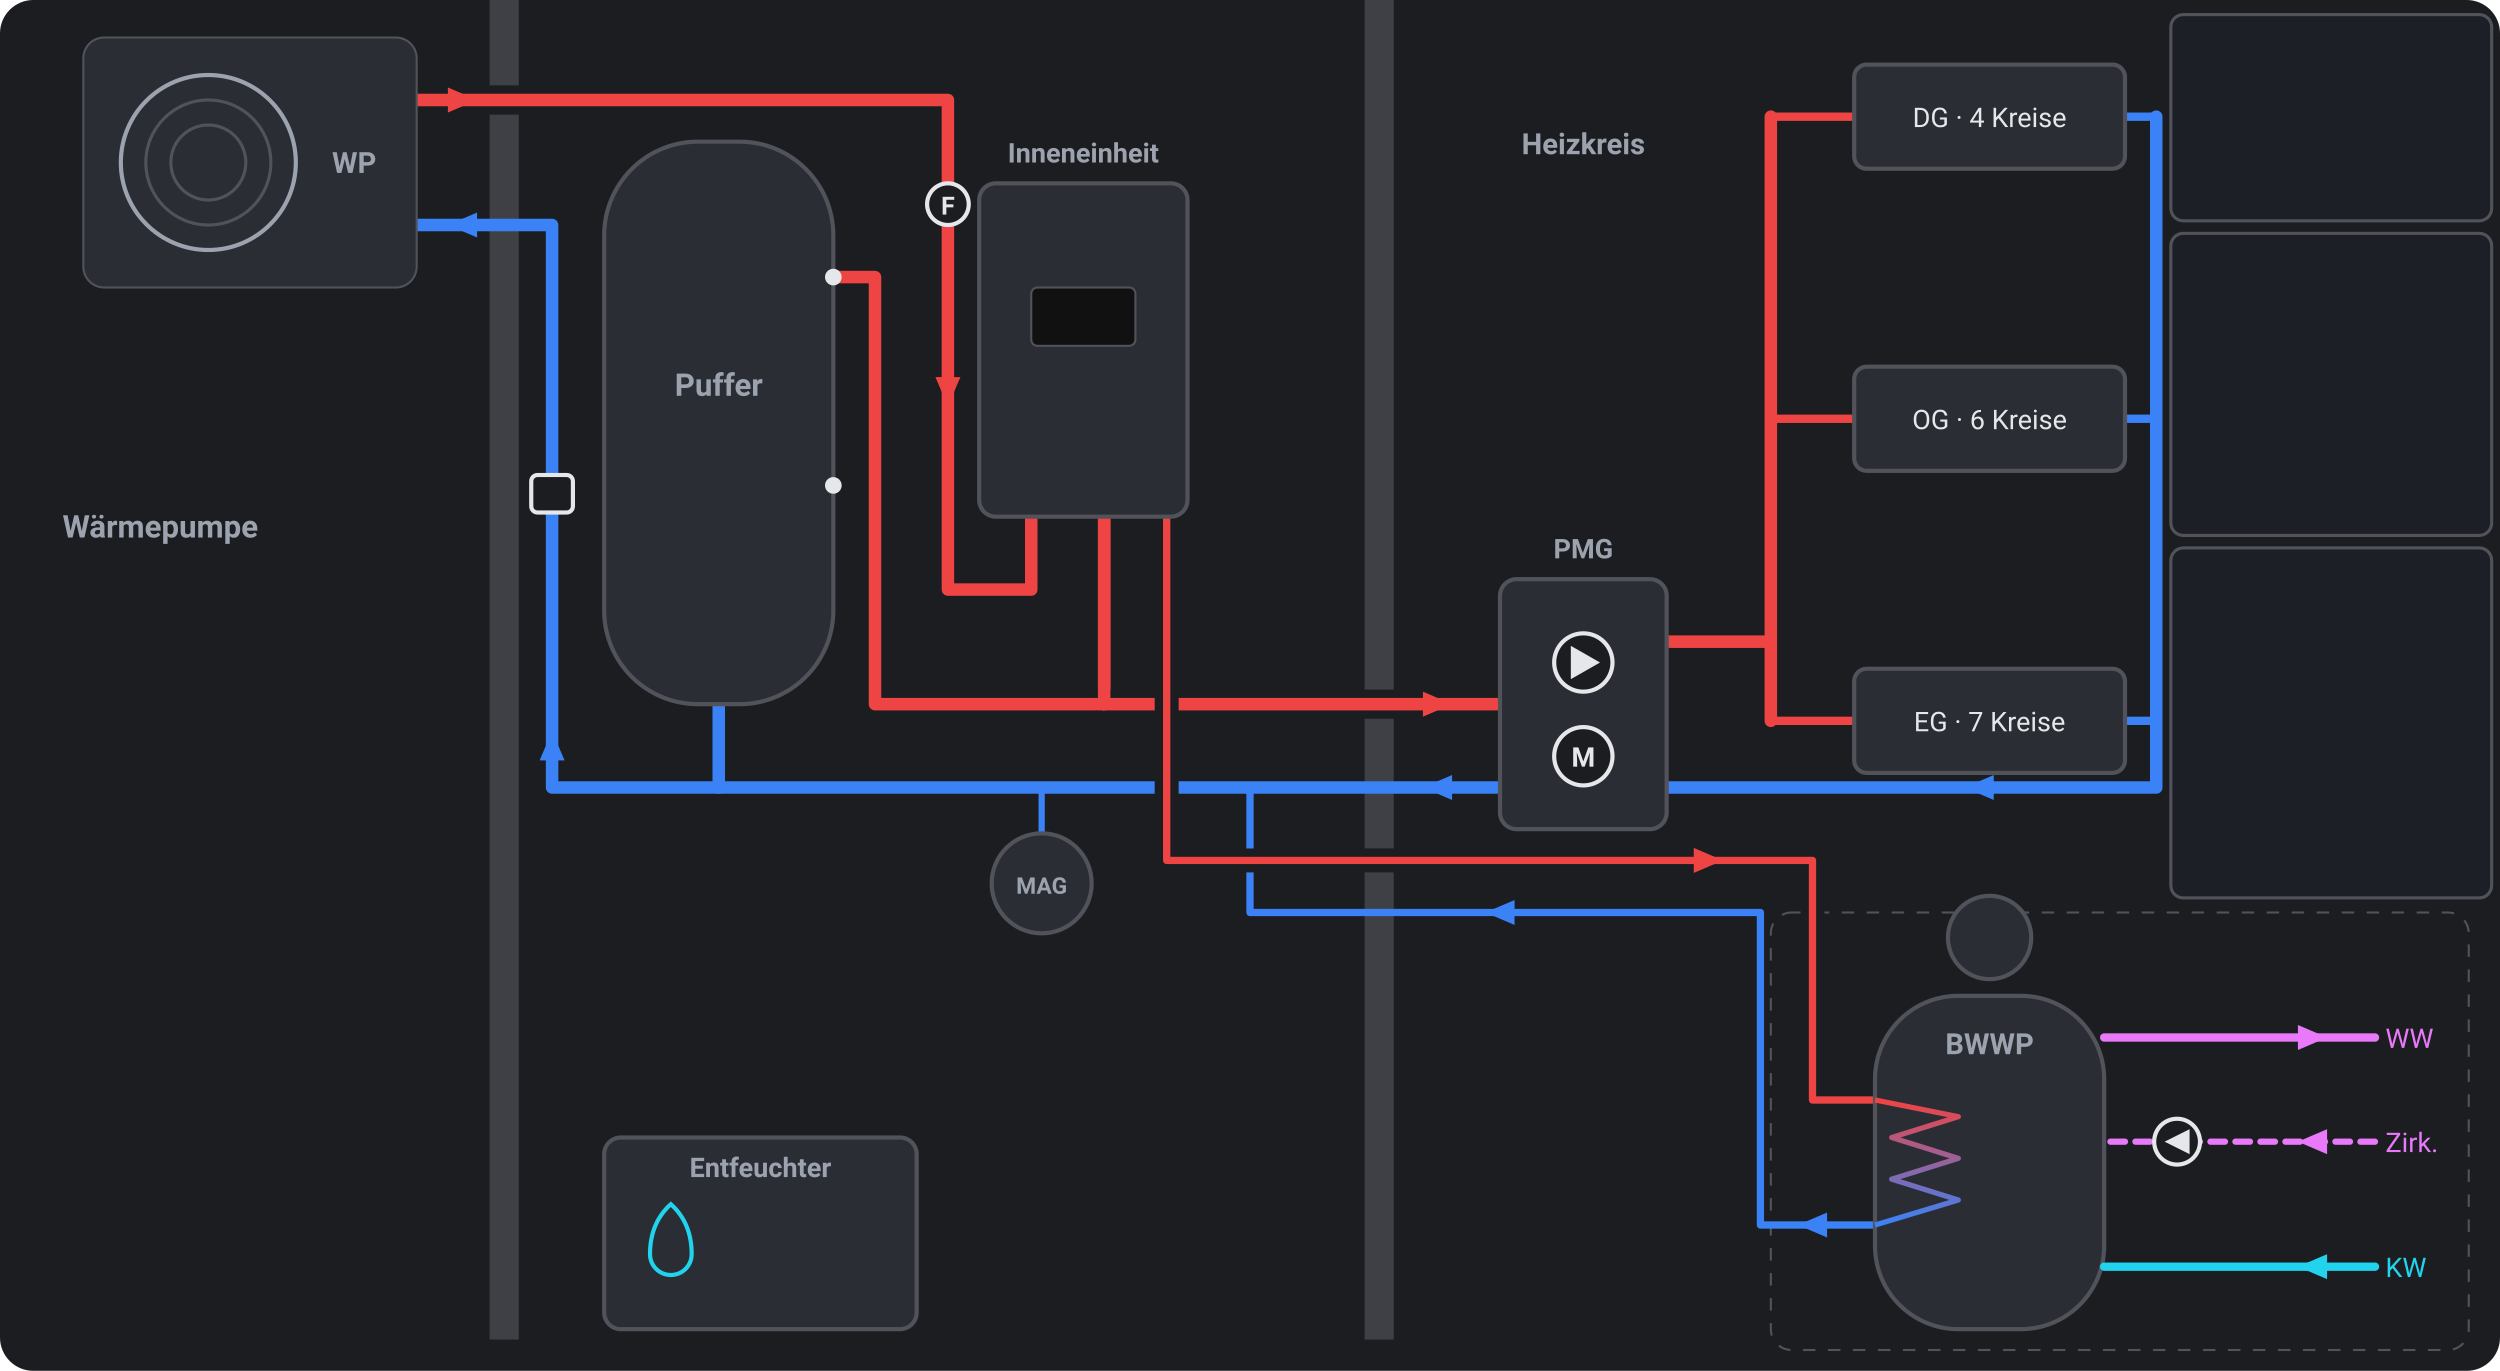
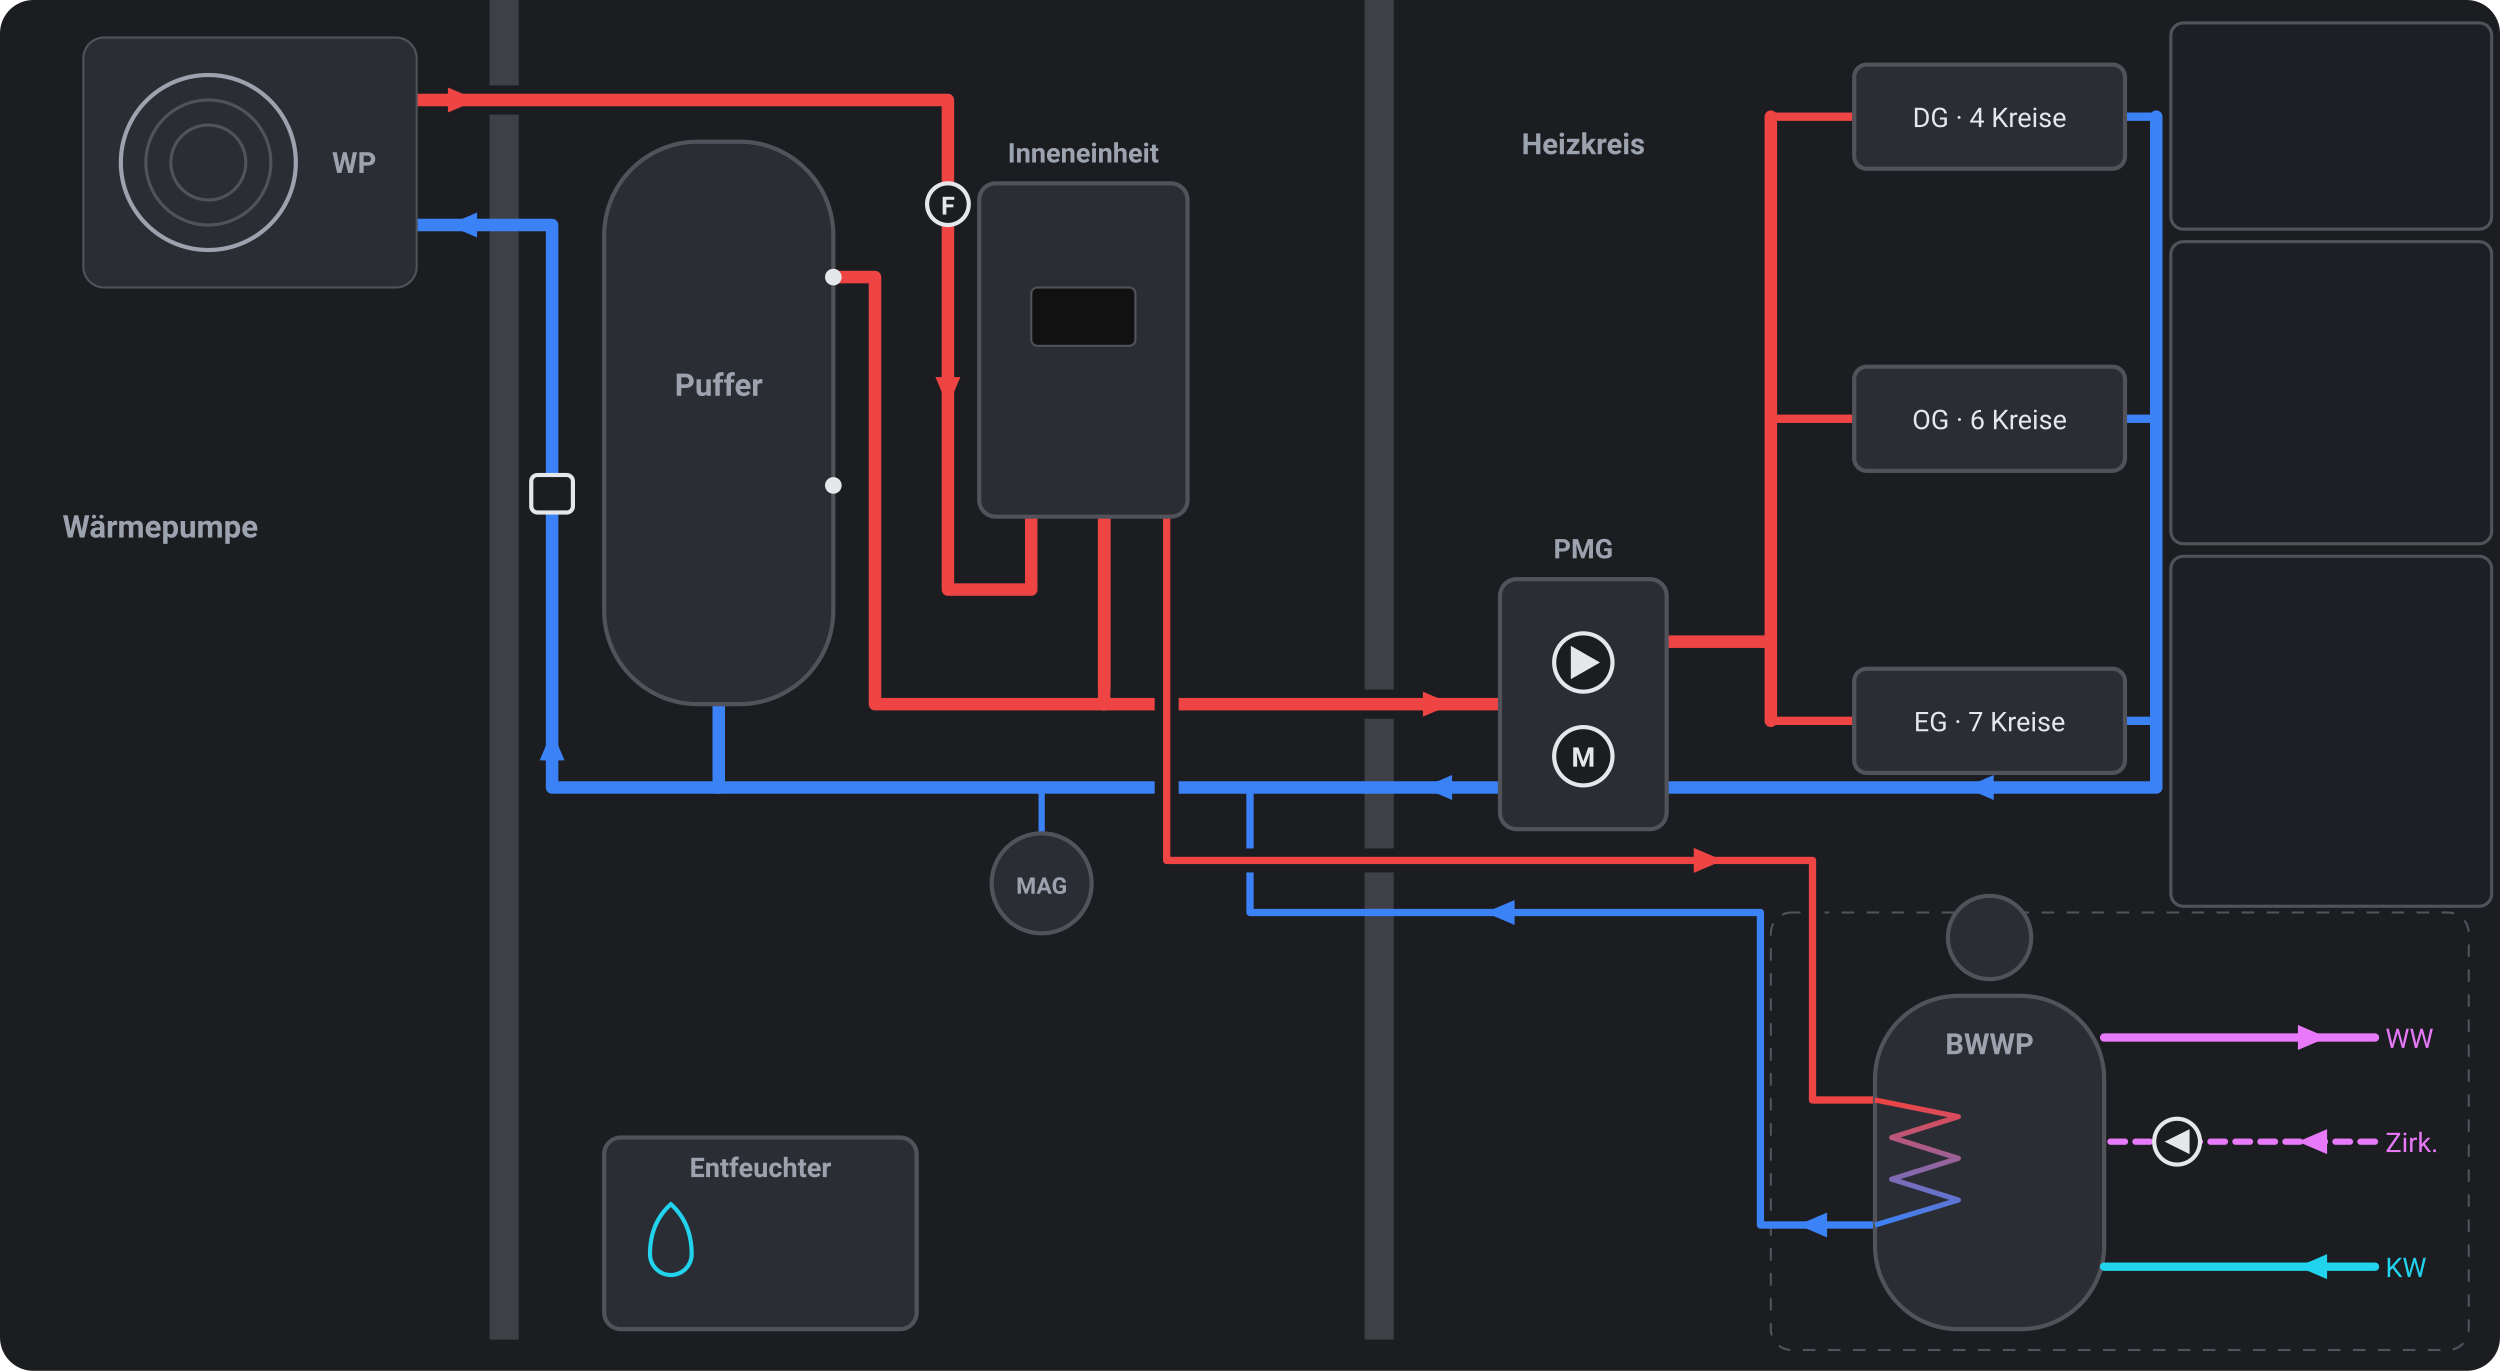
<svg xmlns="http://www.w3.org/2000/svg" viewBox="0 62 1200 658" width="1200" height="658">
  <rect y="62" width="1200" height="658" rx="16" fill="#1b1d21" />
  <rect x="235" y="62" width="14" height="643" fill="#3f3f46" />
  <rect x="655" y="62" width="14" height="643" fill="#3f3f46" />
  <rect x="850" y="500" width="335" height="210" rx="10" fill="none" stroke="#52525b" stroke-dasharray="6 6" />
  <path d="M720,440 H265 V170 H200" fill="none" stroke="#3b82f6" stroke-width="6" stroke-linejoin="round" stroke-linecap="round" />
  <path d="M345,400 V440" fill="none" stroke="#3b82f6" stroke-width="6" stroke-linejoin="round" stroke-linecap="round" />
  <path d="M900,650 H845 V500 H600 V440" fill="none" stroke="#3b82f6" stroke-width="3.5" stroke-linejoin="round" stroke-linecap="round" />
  <path d="M1035,118 V440 H800" fill="none" stroke="#3b82f6" stroke-width="6" stroke-linejoin="round" stroke-linecap="round" />
  <path d="M1020,118 H1035" fill="none" stroke="#3b82f6" stroke-width="4" stroke-linejoin="round" stroke-linecap="round" />
  <path d="M1020,263 H1035" fill="none" stroke="#3b82f6" stroke-width="4" stroke-linejoin="round" stroke-linecap="round" />
  <path d="M1020,408 H1035" fill="none" stroke="#3b82f6" stroke-width="4" stroke-linejoin="round" stroke-linecap="round" />
  <path d="M500,440 V462" fill="none" stroke="#3b82f6" stroke-width="3" stroke-linejoin="round" stroke-linecap="round" />
  <path d="M200,110 H455 V345 H495 V310" fill="none" stroke="#1b1d21" stroke-width="14" stroke-linejoin="round" />
  <path d="M200,110 H455 V345 H495 V310" fill="none" stroke="#ef4444" stroke-width="6" stroke-linejoin="round" stroke-linecap="round" />
  <path d="M530,310 V400" fill="none" stroke="#1b1d21" stroke-width="14" stroke-linejoin="round" />
  <path d="M530,310 V400" fill="none" stroke="#ef4444" stroke-width="6" stroke-linejoin="round" stroke-linecap="round" />
  <path d="M530,400 H420 V195 H400" fill="none" stroke="#1b1d21" stroke-width="14" stroke-linejoin="round" />
  <path d="M530,400 H420 V195 H400" fill="none" stroke="#ef4444" stroke-width="6" stroke-linejoin="round" stroke-linecap="round" />
  <path d="M530,400 H720" fill="none" stroke="#1b1d21" stroke-width="14" stroke-linejoin="round" />
  <path d="M530,400 H720" fill="none" stroke="#ef4444" stroke-width="6" stroke-linejoin="round" stroke-linecap="round" />
  <path d="M530,310 V400" fill="none" stroke="#ef4444" stroke-width="6" stroke-linejoin="round" stroke-linecap="round" />
  <path d="M560,310 V475 H870 V590 H900" fill="none" stroke="#1b1d21" stroke-width="11.5" stroke-linejoin="round" />
  <path d="M560,310 V475 H870 V590 H900" fill="none" stroke="#ef4444" stroke-width="3.5" stroke-linejoin="round" stroke-linecap="round" />
  <path d="M800,370 H850" fill="none" stroke="#ef4444" stroke-width="6" stroke-linejoin="round" stroke-linecap="round" />
  <path d="M850,118 V408" fill="none" stroke="#ef4444" stroke-width="6" stroke-linejoin="round" stroke-linecap="round" />
  <path d="M850,118 H890" fill="none" stroke="#ef4444" stroke-width="4" stroke-linejoin="round" stroke-linecap="round" />
  <path d="M850,263 H890" fill="none" stroke="#ef4444" stroke-width="4" stroke-linejoin="round" stroke-linecap="round" />
  <path d="M850,408 H890" fill="none" stroke="#ef4444" stroke-width="4" stroke-linejoin="round" stroke-linecap="round" />
  <polygon points="215,104 229,110 215,116" fill="#ef4444" />
  <polygon points="229,164 215,170 229,176" fill="#3b82f6" />
  <polygon points="259,427 265,413 271,427" fill="#3b82f6" />
  <polygon points="683,394 697,400 683,406" fill="#ef4444" />
  <polygon points="813,469 827,475 813,481" fill="#ef4444" />
  <polygon points="697,434 683,440 697,446" fill="#3b82f6" />
  <polygon points="957,434 943,440 957,446" fill="#3b82f6" />
  <polygon points="877,644 863,650 877,656" fill="#3b82f6" />
  <polygon points="727,494 713,500 727,506" fill="#3b82f6" />
  <polygon points="449,243 455,257 461,243" fill="#ef4444" />
  <rect x="40" y="80" width="160" height="120" rx="10" fill="#2a2d33" stroke="#52525b" />
  <circle cx="100" cy="140" r="42" fill="none" stroke="#9ca3af" stroke-width="2" />
  <circle cx="100" cy="140" r="30" fill="none" stroke="#52525b" stroke-width="1.5" />
  <circle cx="100" cy="140" r="18" fill="none" stroke="#52525b" stroke-width="1.5" />
  <text x="170" y="145" font-size="14" fill="#9ca3af" text-anchor="middle" font-weight="600" font-family="-apple-system,Segoe UI,Roboto,sans-serif">WP</text>
  <circle cx="455" cy="160" r="10" fill="#1b1d21" stroke="#e5e7eb" stroke-width="2" />
  <text x="455" y="165" font-size="12" fill="#e5e7eb" text-anchor="middle" font-weight="600" font-family="-apple-system,Segoe UI,Roboto,sans-serif">F</text>
  <rect x="255" y="290" width="20" height="18" rx="3" fill="#1b1d21" stroke="#e5e7eb" stroke-width="2" />
  <rect x="290" y="130" width="110" height="270" rx="45" fill="#2a2d33" stroke="#52525b" stroke-width="2" />
  <text x="345" y="252" font-size="15" fill="#9ca3af" text-anchor="middle" font-weight="600" font-family="-apple-system,Segoe UI,Roboto,sans-serif">Puffer</text>
  <circle cx="400" cy="195" r="4" fill="#e5e7eb" />
  <circle cx="400" cy="295" r="4" fill="#e5e7eb" />
  <rect x="470" y="150" width="100" height="160" rx="8" fill="#2a2d33" stroke="#52525b" stroke-width="2" />
  <rect x="495" y="200" width="50" height="28" rx="3" fill="#111" stroke="#52525b" />
  <text x="520" y="140" font-size="13" fill="#9ca3af" text-anchor="middle" font-weight="600" font-family="-apple-system,Segoe UI,Roboto,sans-serif">Inneneinheit</text>
  <circle cx="500" cy="486" r="24" fill="#2a2d33" stroke="#52525b" stroke-width="2" />
  <text x="500" y="491" font-size="11" fill="#9ca3af" text-anchor="middle" font-weight="600" font-family="-apple-system,Segoe UI,Roboto,sans-serif">MAG</text>
  <rect x="720" y="340" width="80" height="120" rx="8" fill="#2a2d33" stroke="#52525b" stroke-width="2" />
  <circle cx="760" cy="380" r="14" fill="#1b1d21" stroke="#e5e7eb" stroke-width="2" />
  <polygon points="754,372 754,388 768,380" fill="#e5e7eb" />
  <circle cx="760" cy="425" r="14" fill="#1b1d21" stroke="#e5e7eb" stroke-width="2" />
  <text x="760" y="430" font-size="13" fill="#e5e7eb" text-anchor="middle" font-weight="600" font-family="-apple-system,Segoe UI,Roboto,sans-serif">M</text>
  <text x="760" y="330" font-size="13" fill="#9ca3af" text-anchor="middle" font-weight="600" font-family="-apple-system,Segoe UI,Roboto,sans-serif">PMG</text>
  <rect x="890" y="93" width="130" height="50" rx="6" fill="#2a2d33" stroke="#52525b" stroke-width="2" />
  <text x="955" y="123" font-size="13" fill="#e5e7eb" text-anchor="middle" font-weight="normal" font-family="-apple-system,Segoe UI,Roboto,sans-serif">DG · 4 Kreise</text>
  <rect x="890" y="238" width="130" height="50" rx="6" fill="#2a2d33" stroke="#52525b" stroke-width="2" />
  <text x="955" y="268" font-size="13" fill="#e5e7eb" text-anchor="middle" font-weight="normal" font-family="-apple-system,Segoe UI,Roboto,sans-serif">OG · 6 Kreise</text>
  <rect x="890" y="383" width="130" height="50" rx="6" fill="#2a2d33" stroke="#52525b" stroke-width="2" />
  <text x="955" y="413" font-size="13" fill="#e5e7eb" text-anchor="middle" font-weight="normal" font-family="-apple-system,Segoe UI,Roboto,sans-serif">EG · 7 Kreise</text>
  <rect x="900" y="540" width="110" height="160" rx="40" fill="#2a2d33" stroke="#52525b" stroke-width="2" />
  <text x="955" y="568" font-size="14" fill="#9ca3af" text-anchor="middle" font-weight="600" font-family="-apple-system,Segoe UI,Roboto,sans-serif">BWWP</text>
  <circle cx="955" cy="512" r="20" fill="#2a2d33" stroke="#52525b" stroke-width="2" />
  <defs>
    <linearGradient id="wendel" gradientUnits="userSpaceOnUse" x1="0" y1="590" x2="0" y2="650">
      <stop offset="0" stop-color="#ef4444" />
      <stop offset="1" stop-color="#3b82f6" />
    </linearGradient>
  </defs>
  <polyline points="900,590 940,598 908,608 940,618 908,628 940,638 900,650" fill="none" stroke="url(#wendel)" stroke-width="2.5" stroke-linejoin="round" />
  <path d="M1010,560 H1140" fill="none" stroke="#e879f9" stroke-width="4" stroke-linejoin="round" stroke-linecap="round" />
  <path d="M1140,610 H1010" fill="none" stroke="#e879f9" stroke-width="3" stroke-linejoin="round" stroke-linecap="round" stroke-dasharray="7 5" />
  <path d="M1140,670 H1010" fill="none" stroke="#22d3ee" stroke-width="4" stroke-linejoin="round" stroke-linecap="round" />
  <polygon points="1103,554 1117,560 1103,566" fill="#e879f9" />
  <polygon points="1117,604 1103,610 1117,616" fill="#e879f9" />
  <polygon points="1117,664 1103,670 1117,676" fill="#22d3ee" />
  <text x="1145" y="565" font-size="13" fill="#e879f9" text-anchor="start" font-weight="normal" font-family="-apple-system,Segoe UI,Roboto,sans-serif">WW</text>
  <text x="1145" y="615" font-size="13" fill="#e879f9" text-anchor="start" font-weight="normal" font-family="-apple-system,Segoe UI,Roboto,sans-serif">Zirk.</text>
  <circle cx="1045" cy="610" r="11" fill="#1b1d21" stroke="#e5e7eb" stroke-width="2" />
  <polygon points="1051,604 1051,616 1039,610" fill="#e5e7eb" />
  <text x="1145" y="675" font-size="13" fill="#22d3ee" text-anchor="start" font-weight="normal" font-family="-apple-system,Segoe UI,Roboto,sans-serif">KW</text>
  <rect x="290" y="608" width="150" height="92" rx="8" fill="#2a2d33" stroke="#52525b" stroke-width="2" />
  <text x="365" y="627" font-size="13" fill="#9ca3af" text-anchor="middle" font-weight="600" font-family="-apple-system,Segoe UI,Roboto,sans-serif">Entfeuchter</text>
  <path d="M312,664 q0,-15 10,-24 q10,9 10,24 a10,10 0 0 1 -20,0 z" fill="none" stroke="#22d3ee" stroke-width="2" />
  <text x="30" y="320" font-size="15" fill="#9ca3af" text-anchor="start" font-weight="600" font-family="-apple-system,Segoe UI,Roboto,sans-serif">Wärmepumpe</text>
  <text x="760" y="136" font-size="14" fill="#9ca3af" text-anchor="middle" font-weight="600" font-family="-apple-system,Segoe UI,Roboto,sans-serif">Heizkreis</text>
-   <rect x="1042" y="69" width="154" height="99" rx="6" fill="#1c2026" stroke="#52525b" stroke-width="1.5" />
-   <rect x="1042" y="174" width="154" height="145" rx="6" fill="#1c2026" stroke="#52525b" stroke-width="1.5" />
-   <rect x="1042" y="325" width="154" height="168" rx="6" fill="#1c2026" stroke="#52525b" stroke-width="1.5" />
+   <rect x="1042" y="73" width="154" height="99" rx="6" fill="#1c2026" stroke="#52525b" stroke-width="1.5" />
+   <rect x="1042" y="178" width="154" height="145" rx="6" fill="#1c2026" stroke="#52525b" stroke-width="1.5" />
+   <rect x="1042" y="329" width="154" height="168" rx="6" fill="#1c2026" stroke="#52525b" stroke-width="1.5" />
</svg>
